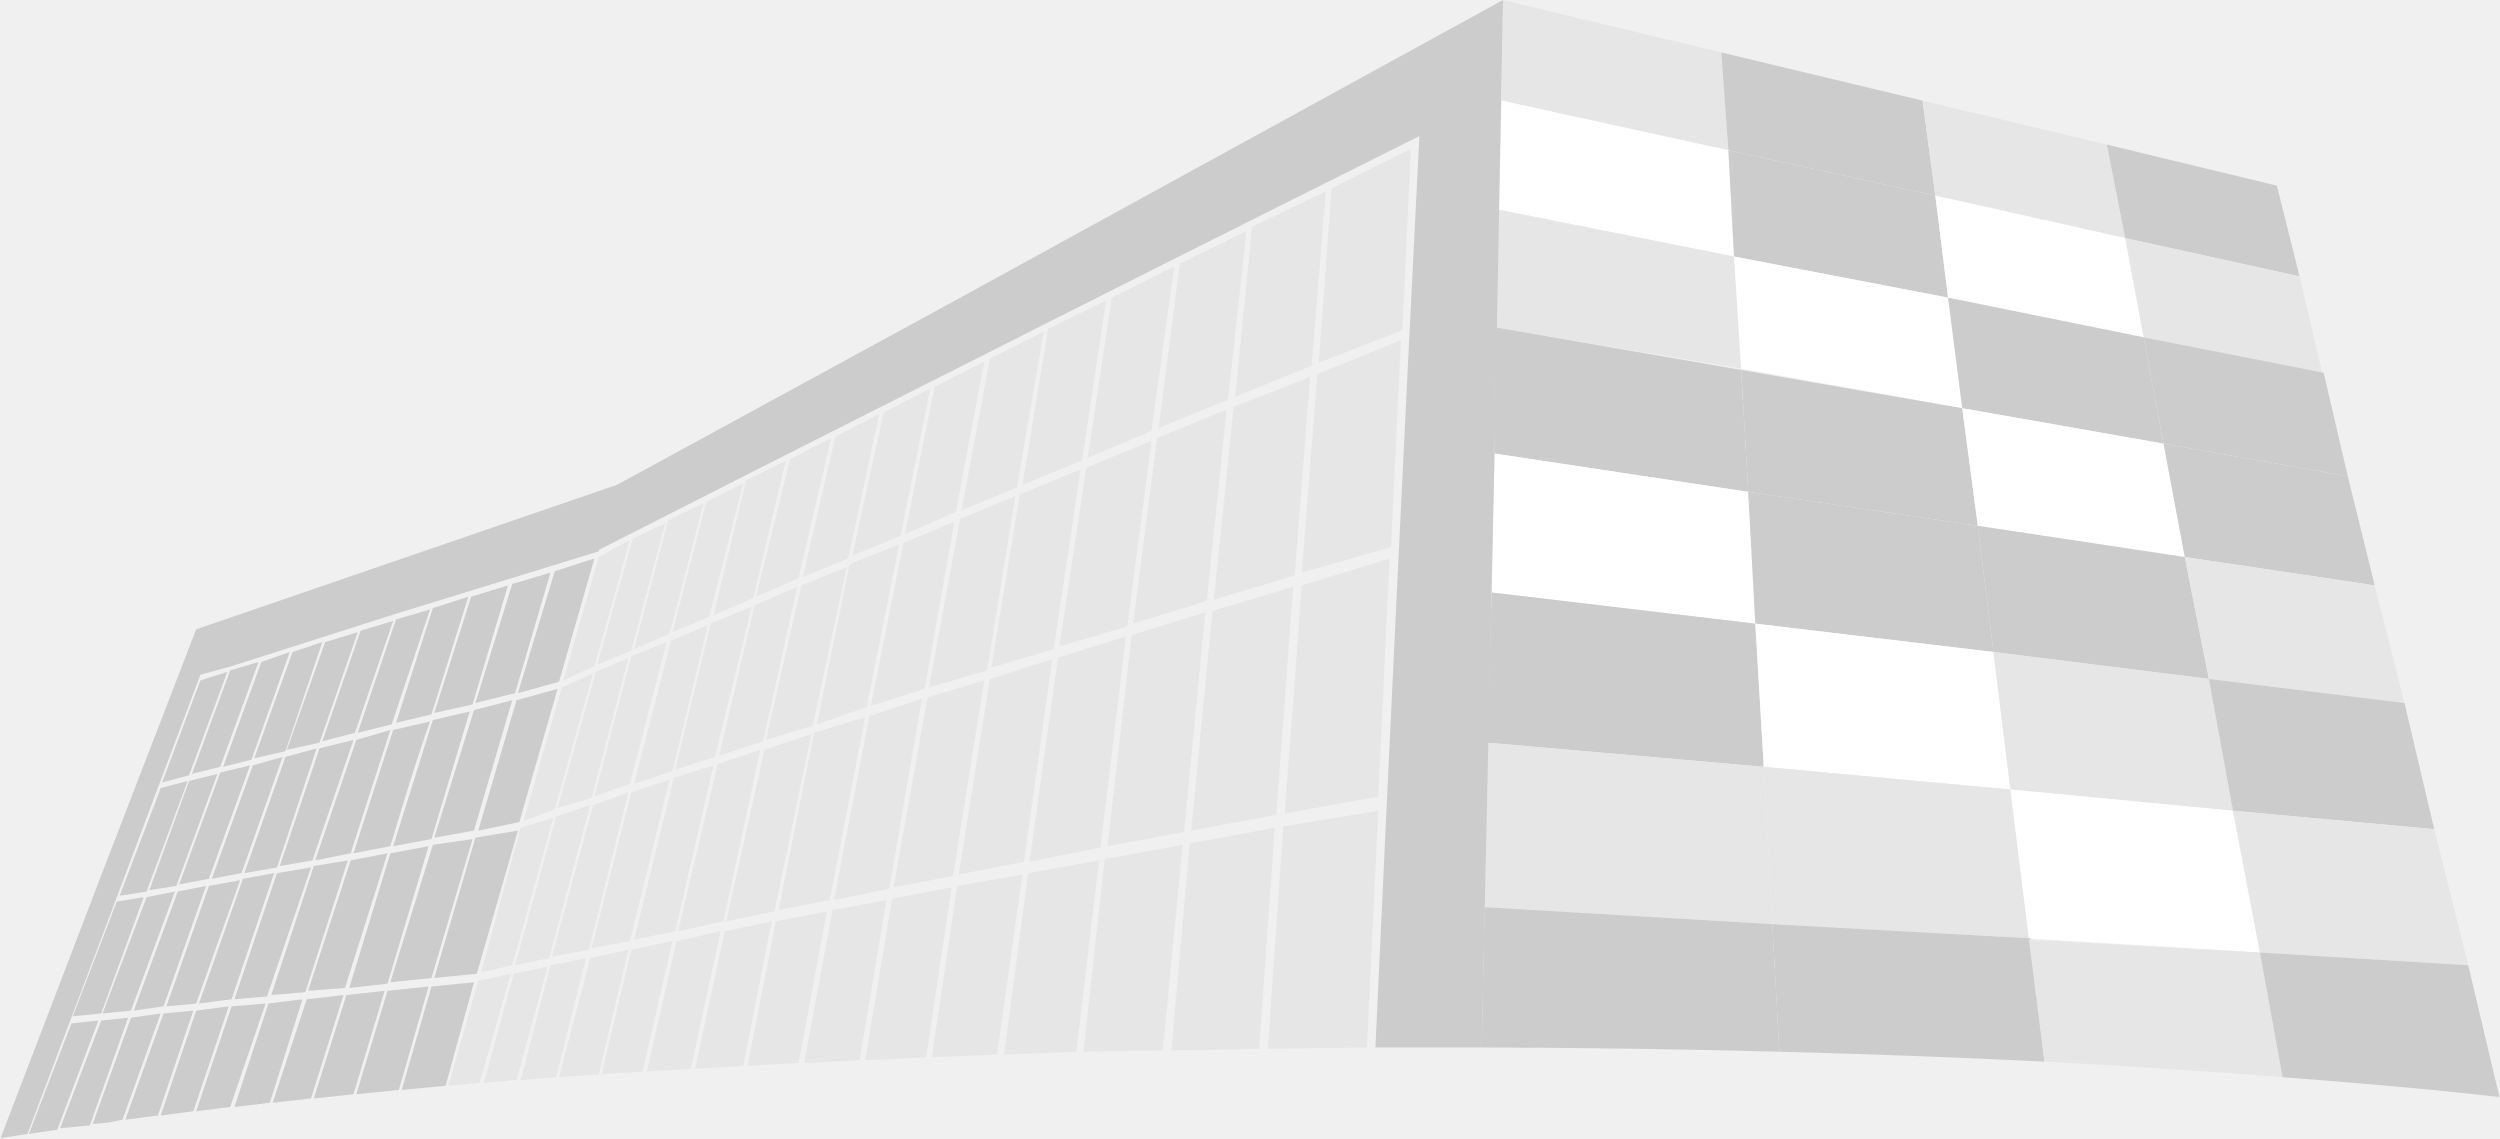
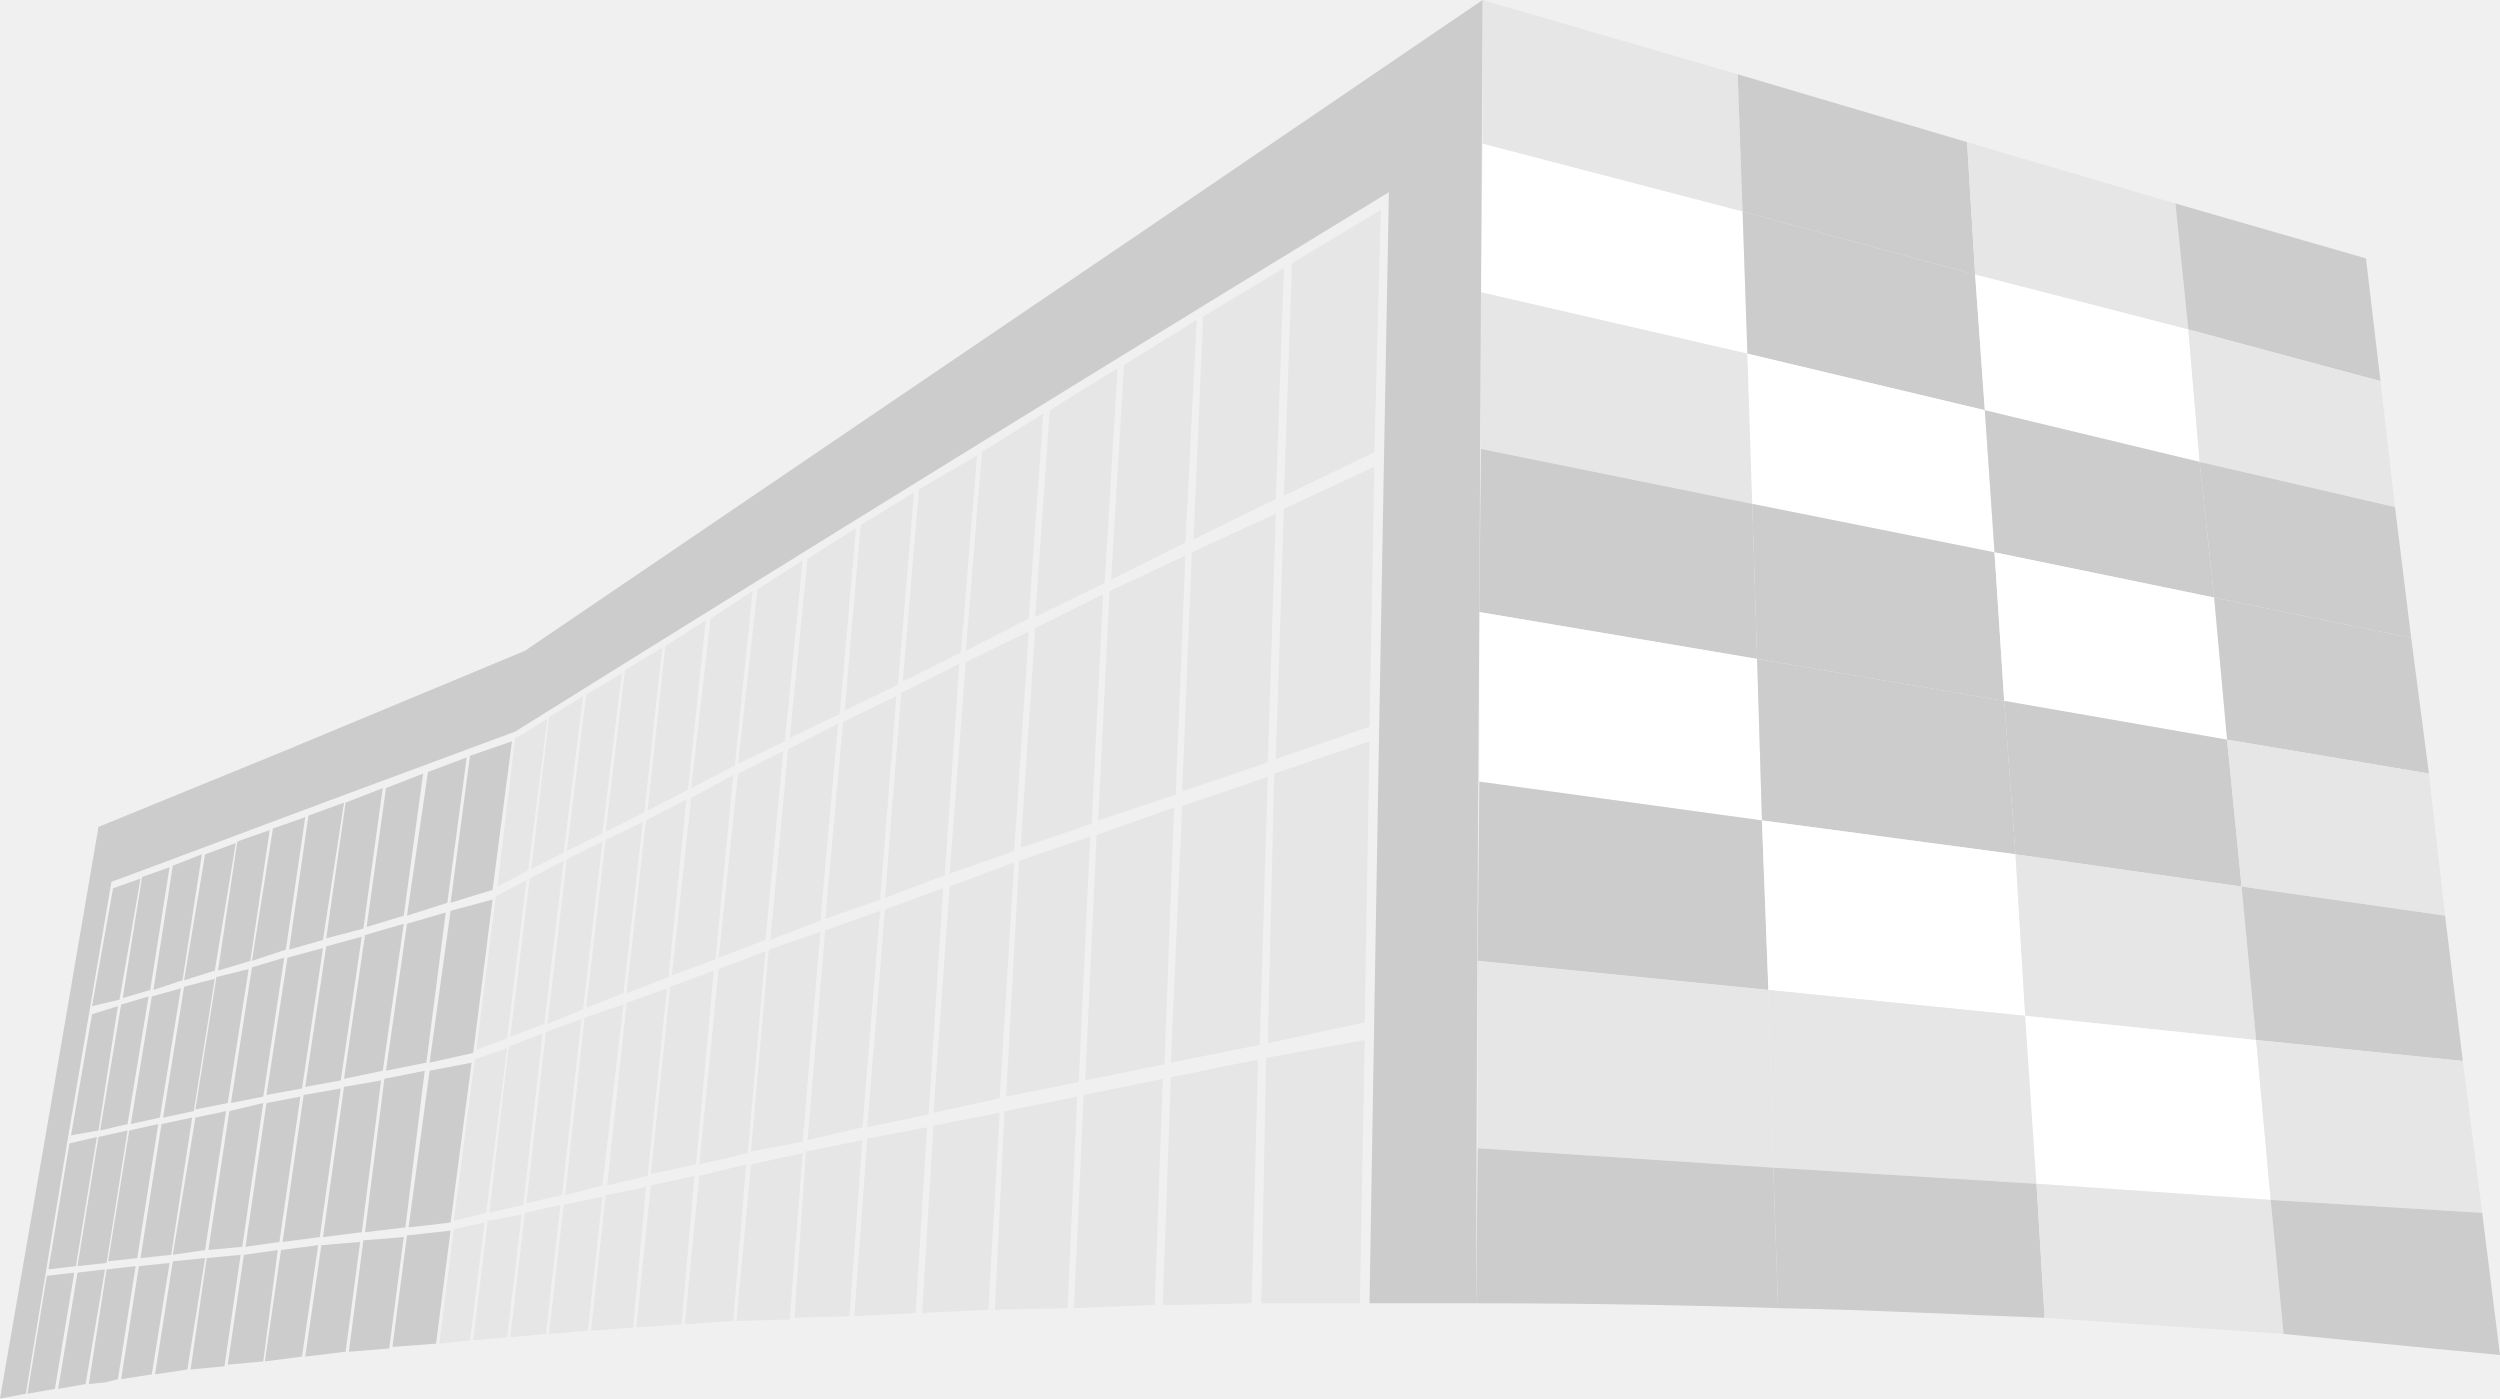
- <svg xmlns="http://www.w3.org/2000/svg" xml:space="preserve" width="2135" height="972" style="shape-rendering:geometricPrecision;text-rendering:geometricPrecision;image-rendering:optimizeQuality;fill-rule:evenodd;clip-rule:evenodd" viewBox="0 0 1763 803">
+ <svg xmlns="http://www.w3.org/2000/svg" xml:space="preserve" viewBox="0 0 1548 866">
  <defs>
-     <style>.f0{fill:#fff}.f2{fill:#ccc}.f1{fill:#e6e6e6}</style>
+     <style>.f0{fill:#fff}.f1{fill:#ccc}.f2{fill:#e6e6e6}</style>
  </defs>
-   <g id="Layer_x0020_1">
-     <path d="m1060 0 154 37 5 69-160-35 1-71z" class="f1" />
-     <path d="m1214 37 142 34 9 67-146-32-5-69z" class="f2" />
-     <path d="m1356 71 130 31 13 66-134-30-9-67z" class="f1" />
-     <path d="m1486 102 120 29 16 64-123-27-13-66z" class="f2" />
-     <path d="m1059 71 160 35 4 75a175527 175527 0 0 0-166-33l2-77z" class="f0" />
-     <path d="m1219 106 146 32 9 72a68602 68602 0 0 0-151-29l-4-75z" class="f2" />
-     <path d="m1365 138 134 30 13 70-138-28-9-72z" class="f0" />
-     <path d="m1499 168 123 27 16 68-126-25-13-70z" class="f1" />
-     <path d="M1057 148a175527 175527 0 0 1 166 33l5 79-173-29 2-83z" class="f1" />
-     <path d="M1223 181a68602 68602 0 0 1 151 29l10 78-156-28-5-79z" class="f0" />
-     <path d="m1374 210 138 28 14 75-142-25-10-78z" class="f2" />
-     <path d="m1512 238 127 25 17 73-130-23-14-75z" class="f2" />
-     <path d="m1055 231 173 30 5 86-179-27 1-89z" class="f2" />
-     <path d="m1228 261 156 27 11 83-162-24-5-87z" class="f2" />
-     <path d="m1384 288 142 25 15 80-146-22-11-83z" class="f0" />
-     <path d="m1526 313 130 23 19 77-134-20-15-80z" class="f2" />
-     <path d="m1054 320 179 27 5 93-186-22 2-98z" class="f0" />
-     <path d="m1233 347 162 24 11 89-168-20-5-93z" class="f2" />
-     <path d="m1395 371 146 22 17 86-152-19-11-89z" class="f2" />
-     <path d="m1541 393 134 20 21 83-138-17-17-86z" class="f1" />
-     <path d="m1052 418 186 22 6 101-195-17 3-106z" class="f2" />
-     <path d="m1238 440 168 20 12 97-174-16-6-101z" class="f0" />
-     <path d="m1406 460 152 19 17 93-157-15-12-97z" class="f1" />
-     <path d="m1558 479 138 17 21 89-142-13-17-93z" class="f2" />
-     <path d="m1049 524 195 17 6 111-203-12 2-116z" class="f1" />
-     <path d="m1244 541 174 16 13 105-181-10-6-111z" class="f1" />
-     <path d="m1418 557 157 15 19 100-163-10-13-105z" class="f0" />
-     <path d="m1575 572 142 13 24 96-147-9-19-100z" class="f1" />
-     <path d="m1047 640 203 12 5 90a9019 9019 0 0 0-210-3l2-99z" class="f2" />
-     <path d="m1250 652 182 10 10 87a8049 8049 0 0 0-187-7l-5-90z" class="f2" />
-     <path d="m1432 663 162 9 16 88a6634 6634 0 0 0-168-11l-11-86z" class="f1" />
-     <path d="m1594 672 147 9 22 93a4473 4473 0 0 0-47-5 5226 5226 0 0 0-106-9l-16-88z" class="f2" />
-     <path d="m0 803 72-188 66-171 131-45 166-57 233-127L1060 0l-6 322-9 417h-75a133408 133408 0 0 1 31-643 73375 73375 0 0 0-360 181 58574 58574 0 0 0-219 111v1l-143 44-116 37-22 6-59 157-63 167-19 3z" class="f2" />
-     <g id="_1398928869520">
-       <path d="m114 552 19-5 27-73-19 6-27 72z" class="f2" />
-       <path d="m132 551-19 5-29 76 19-3 29-78z" class="f2" />
-       <path d="m162 473-27 73 20-5 27-74-20 6z" class="f2" />
-       <path d="m101 633-19 3-31 81 20-2 30-82z" class="f2" />
-       <path d="m133 551-28 77 19-3 29-79-20 5z" class="f2" />
-       <path d="m69 720-19 2-30 78 20-3 29-77z" class="f2" />
-       <path d="m103 633-31 82 20-2 31-84-20 4z" class="f2" />
-       <path d="m71 720-29 76a3450 3450 0 0 1 21-2l27-76-19 2z" class="f2" />
-       <path d="m184 467-27 74 20-5 27-76-20 7z" class="f2" />
-       <path d="m155 545-29 79 21-4 29-80-21 5z" class="f2" />
-       <path d="M125 629a58866 58866 0 0 0-31 84l21-3 30-85-20 4z" class="f2" />
-       <path d="m92 718-27 75 11-1 10-2 27-75-21 3z" class="f2" />
-       <path d="m206 460-27 75 22-5 26-77-21 7z" class="f2" />
-       <path d="m178 540-29 80 21-4 29-82-21 6z" class="f2" />
-       <path d="m147 625-30 85 21-2 31-87-22 4z" class="f2" />
-       <path d="m115 715-27 75 23-3 25-74-21 2z" class="f2" />
-       <path d="m229 453-27 76a3987 3987 0 0 1 23-5l27-78-23 7z" class="f2" />
-       <path d="m201 534-29 82 23-4 28-84-22 6z" class="f2" />
-       <path d="m171 620-31 88 23-3 30-89-22 4z" class="f2" />
-       <path d="m138 713-25 74 23-3 25-74-23 3z" class="f2" />
-       <path d="m254 445-27 78 23-6 27-79-23 7z" class="f2" />
-       <path d="m225 528-28 83 23-4 29-85-24 6z" class="f2" />
-       <path d="m195 616-30 89 23-2 31-91a5947 5947 0 0 1-24 4z" class="f2" />
-       <path d="m163 710-25 74 24-3 25-73-24 2z" class="f2" />
-       <path d="m251 522-29 85 25-5 28-87-24 7z" class="f2" />
-       <path d="m279 437-27 80 24-6 27-81-24 7z" class="f2" />
-       <path d="m221 611-30 91 24-2 30-93-24 4z" class="f2" />
-       <path d="m189 708-24 73 25-3 23-73-24 3z" class="f2" />
-       <path d="m305 429-26 81 25-6 26-83-25 8z" class="f2" />
-       <path d="m303 509-26 6-28 87 26-5c9-30 18-60 28-88z" class="f2" />
-       <path d="m332 421-26 82 27-6 25-84-26 8z" class="f2" />
-       <path d="m331 502-26 6-28 89 27-5 27-90z" class="f2" />
-       <path d="m361 412-26 84 28-7 25-85-27 8z" class="f2" />
-       <path d="m361 494-27 7-28 90 28-5 27-92z" class="f2" />
-       <path d="m364 494-27 92 29-6 27-94-29 8z" class="f2" />
-       <path d="m391 403-26 86 29-8 25-87-28 9z" class="f2" />
-       <path d="m273 602-26 5-30 92 26-2 30-95z" class="f2" />
-       <path d="m302 597-27 5-29 95 27-3 29-97z" class="f2" />
-       <path d="m333 592-28 4-30 97 29-3 29-98z" class="f2" />
-       <path d="m335 591-29 99a4882 4882 0 0 1 30-3l29-101-30 5z" class="f2" />
-       <path d="m242 702-26 3-24 73 27-3 23-73z" class="f2" />
-       <path d="m271 699-27 3-23 73 28-3 22-73z" class="f2" />
-       <path d="m302 696-29 3-22 73 30-3 21-73z" class="f2" />
-       <path d="m304 696-21 73 31-3 20-73-30 3z" class="f2" />
-     </g>
-     <g id="_1398928891728">
-       <path d="m338 764 22-77-23 5-21 74 22-2z" class="f1" />
-       <path d="m364 762 22-80-24 5-21 77 23-2z" class="f1" />
-       <path d="m392 760 21-84-25 5-21 81 25-2z" class="f1" />
-       <path d="m422 758 21-88-27 6-22 84 28-2z" class="f1" />
-       <path d="m453 756 21-92-29 6-21 88 29-2z" class="f1" />
-       <path d="m487 754 21-97-31 7-21 92 31-2z" class="f1" />
-       <path d="m524 752 20-102-33 7-21 97 34-2z" class="f1" />
-       <path d="m563 750 20-107-36 7-20 102 36-2z" class="f1" />
-       <path d="m606 748 19-113-38 7-20 108 39-2z" class="f1" />
-       <path d="m653 746 18-120-42 8-19 114 43-2z" class="f1" />
-       <path d="m703 744 18-127a8349 8349 0 0 0-46 8 35190 35190 0 0 0-18 121l46-2z" class="f1" />
-       <path d="m759 742 16-135-50 9-17 128 51-2z" class="f1" />
-       <path d="m820 741 14-145-55 10-15 136 56-1z" class="f1" />
-       <path d="m888 740 11-156-60 11-13 146h12l50-1z" class="f1" />
-       <path d="m964 739 8-167-67 11-11 157 70-1z" class="f1" />
-       <path d="m972 562 8-168-62 19-12 161 66-12z" class="f1" />
-       <path d="m981 386 7-146-59 24-11 140 63-18z" class="f1" />
-       <path d="m989 233 6-128-56 28-9 123 59-23z" class="f1" />
-       <path d="m935 135-52 25-12 120 54-22 10-123z" class="f1" />
-       <path d="m879 163-47 23-15 116a9181 9181 0 0 1 49-20l13-119z" class="f1" />
-       <path d="m828 188-44 22-17 113 45-19 16-116z" class="f1" />
-       <path d="m780 212-41 20-18 110a11648 11648 0 0 0 42-17l17-113z" class="f1" />
-       <path d="m736 234-38 19-20 107 39-16 19-110z" class="f1" />
-       <path d="m694 255-35 18-21 104a9857 9857 0 0 1 36-16l20-106z" class="f1" />
-       <path d="m656 274-33 17-22 101 34-14 21-104z" class="f1" />
-       <path d="m620 292-31 16-23 99 32-13 22-102z" class="f1" />
-       <path d="m586 309-29 15a41114 41114 0 0 0-24 97l30-13 23-99z" class="f1" />
-       <path d="m554 325-28 14-23 95 28-12 23-97z" class="f1" />
-       <path d="m524 341-26 13-24 92 26-11a58509 58509 0 0 1 24-94z" class="f1" />
-       <path d="m496 355-25 12-24 91 25-11 24-92z" class="f1" />
-       <path d="m469 369-23 11-25 89 24-10 24-90z" class="f1" />
-       <path d="m444 381-22 12-25 87 22-10 25-89z" class="f1" />
-       <path d="m396 485-27 94 22-8 27-96-22 10z" class="f1" />
-       <path d="m367 584-28 102 22-5 29-104-23 7z" class="f1" />
-       <path d="m420 474-27 96 24-7 26-99-23 10z" class="f1" />
-       <path d="m392 576-29 105 24-5 29-108-24 8z" class="f1" />
-       <path d="m445 463-26 99 25-9 26-100-25 10z" class="f1" />
-       <path d="M418 568a41223 41223 0 0 0-29 107l26-5 28-111-25 9z" class="f1" />
-       <path d="m473 452-26 101 27-9 25-103-26 11z" class="f1" />
-       <path d="m445 559-28 110 27-5 28-114-27 9z" class="f1" />
-       <path d="m501 440-25 103 28-9 26-106a9427 9427 0 0 0-29 12z" class="f1" />
-       <path d="M475 549a29022 29022 0 0 0-28 114l29-6 27-117-29 9z" class="f1" />
-       <path d="m532 427-25 106 31-10 24-109-30 13z" class="f1" />
-       <path d="m506 539-28 118 32-7 26-121-30 10z" class="f1" />
-       <path d="m565 413-25 109 33-10 24-112a8227 8227 0 0 1-32 13z" class="f1" />
-       <path d="m539 529-27 121 34-7 26-125-33 11z" class="f1" />
-       <path d="M599 398a38360 38360 0 0 0-23 113l35-12 23-115a6504 6504 0 0 0-35 14z" class="f1" />
-       <path d="M574 517a35118 35118 0 0 0-25 125l36-7 25-129-36 11z" class="f1" />
-       <path d="M637 383a39100 39100 0 0 0-23 115l38-12 21-118-36 15z" class="f1" />
-       <path d="m613 505-25 130 39-8 23-134-37 12z" class="f1" />
-       <path d="m677 366-22 119 41-12 20-123-39 16z" class="f1" />
-       <path d="m654 492-24 134 42-8 22-138-40 12z" class="f1" />
-       <path d="m719 349-20 122 44-13 19-127-43 18z" class="f1" />
-       <path d="m698 479-22 138 46-9 20-143-44 14z" class="f1" />
-       <path d="m766 330-19 126 48-14 17-131-46 19z" class="f1" />
-       <path d="m746 464-20 144 50-10 18-149-48 15z" class="f1" />
-       <path d="m816 309-17 131 52-16 14-135-49 20z" class="f1" />
-       <path d="m798 448-17 149 54-10 15-155a22561 22561 0 0 0-52 16z" class="f1" />
-       <path d="m870 287-14 136 57-17 11-140-54 21z" class="f1" />
-       <path d="m855 431-15 155 60-11 12-161-57 17z" class="f1" />
-     </g>
+   <g id="_1398928510976">
+     <path d="m918 0 158 46 3 85-161-42V0z" class="f2" />
+     <path d="m1076 46 142 42 5 82-144-39-3-85z" class="f1" />
+     <path d="m1218 88 129 38 8 78-132-34-5-82z" class="f2" />
+     <path d="m1347 126 118 34 9 76-119-32-8-78z" class="f1" />
+     <path d="m918 89 161 42 3 88-165-38 1-92z" class="f0" />
+     <path d="m1079 131 144 39 6 84-147-35-3-88z" class="f1" />
+     <path d="m1223 170 132 34 7 82-133-32-6-84z" class="f0" />
+     <path d="m1355 204 119 32 9 78-121-28-7-82z" class="f2" />
+     <path d="m917 181 165 38 3 93-168-34v-97z" class="f2" />
+     <path d="m1082 219 147 35 6 88-150-30-3-93z" class="f0" />
+     <path d="m1229 254 133 32 9 84-136-28-6-88z" class="f1" />
+     <path d="m1362 286 121 28 10 81-122-25-9-84z" class="f1" />
+     <path d="m917 278 168 34 3 96-172-29 1-101z" class="f1" />
+     <path d="m1085 312 150 30 6 92-153-26-3-96z" class="f1" />
+     <path d="m1235 342 136 28 8 88-138-24-6-92z" class="f0" />
+     <path d="m1371 370 122 25 11 84-125-21-8-88z" class="f1" />
+     <path d="m916 379 172 29 3 100-175-24V379z" class="f0" />
+     <path d="m1088 408 153 26 7 95-157-21-3-100z" class="f1" />
+     <path d="m1241 434 138 24 9 91-140-20-7-95z" class="f1" />
+     <path d="m1379 458 125 21 10 88-126-18-9-91z" class="f2" />
+     <path d="m916 484 175 24 4 105-180-18 1-111z" class="f1" />
+     <path d="m1091 508 157 21 6 100-159-16-4-105z" class="f0" />
+     <path d="m1248 529 140 20 9 95-143-15-6-100z" class="f2" />
+     <path d="m1388 549 126 18 11 90-128-13-9-95z" class="f1" />
+     <path d="m915 595 180 18 3 110-183-12V595z" class="f2" />
+     <path d="m1095 613 159 16 7 104-163-10-3-110z" class="f2" />
+     <path d="m1254 629 143 15 9 99-145-10-7-104z" class="f0" />
+     <path d="m1397 644 128 13 12 94-131-8-9-99z" class="f2" />
+     <path d="m915 711 183 12 3 87c-61-2-123-3-187-3l1-96z" class="f1" />
+     <path d="m1098 723 163 10 5 83c-53-2-109-5-165-6l-3-87z" class="f1" />
+     <path d="m1261 733 145 10 8 83-148-10-5-83z" class="f2" />
+     <path d="m1406 743 131 8 11 88-42-4-92-9-8-83z" class="f1" />
+     <path d="m0 866 31-179 30-175 115-47 149-62 212-144 168-114L918 0l-1 188-1 193a96519 96519 0 0 0-2 426h-66l3-181 3-176 3-168 3-163a63039 63039 0 0 0-541 334 47434 47434 0 0 0-231 86l-19 7-27 159-26 158-16 3z" class="f1" />
+     <path d="m57 623 17-4 13-75-17 6-13 73z" class="f1" />
+     <path d="m73 623-16 5-13 75 17-3 12-77z" class="f1" />
+     <path d="m88 543-12 75 17-5 12-76-17 6z" class="f1" />
+     <path d="m60 704-17 4-13 78 17-2 13-80z" class="f1" />
+     <path d="m75 622-13 78 17-4 13-79-17 5z" class="f1" />
+     <path d="m46 788-17 2-12 73 17-3 12-72z" class="f1" />
+     <path d="m61 704-13 80 18-2 13-82-18 4z" class="f1" />
+     <path d="m48 788-12 72 17-3 12-71-17 2z" class="f1" />
+     <path d="m107 536-12 77 18-6 12-78-18 7z" class="f1" />
+     <path d="m94 617-13 79 18-4 13-80-18 5z" class="f1" />
+     <path d="m80 700-13 81 18-2 13-83-18 4z" class="f1" />
+     <path d="m66 786-11 71 10-1 8-2 11-70-18 2z" class="f1" />
+     <path d="m127 529-13 78 19-6 13-79-19 7z" class="f1" />
+     <path d="m114 611-13 81 19-4 13-82-19 5z" class="f1" />
+     <path d="m100 696-13 83 19-2 13-85-19 4z" class="f1" />
+     <path d="m86 784-11 70 19-3 11-69-19 2z" class="f1" />
+     <path d="m147 521-12 80 20-6 12-81-20 7z" class="f1" />
+     <path d="m134 605-13 82 20-4 13-83-20 5z" class="f1" />
+     <path d="m121 692-14 85 20-3 13-86-19 4z" class="f1" />
+     <path d="m107 781-11 70 20-3 11-69-20 2z" class="f1" />
+     <path d="m169 513-13 82 21-7 12-82-20 7z" class="f1" />
+     <path d="m156 599-13 84 20-4 13-86-20 6z" class="f1" />
+     <path d="m142 688-13 86 21-2 13-89-21 5z" class="f1" />
+     <path d="m128 779-10 69 21-2 10-69-21 2z" class="f1" />
+     <path d="m178 593-13 85 22-4 13-87-22 6z" class="f1" />
+     <path d="m191 505-12 83 21-6 13-85-22 8z" class="f1" />
+     <path d="m165 683-13 89 21-3 13-90-21 4z" class="f1" />
+     <path d="m151 777-10 68 22-2 9-69-21 3z" class="f1" />
+     <path d="m214 497-12 84 23-6 12-87-23 9z" class="f1" />
+     <path d="m224 580-22 6-13 87 22-4 13-89z" class="f1" />
+     <path d="m239 488-12 86 23-7 12-88-23 9z" class="f1" />
+     <path d="m250 572-24 7-13 89 24-5 13-91z" class="f1" />
+     <path d="m265 478-13 89 25-8 12-90-24 9z" class="f1" />
+     <path d="m276 565-24 7-13 91 25-5 12-93z" class="f1" />
+     <path d="m279 564-13 94 27-6 12-95-26 7z" class="f1" />
+     <path d="m291 468-12 91 26-8 12-92-26 9z" class="f1" />
+     <path d="m211 674-23 4-13 91 23-3 13-92z" class="f1" />
+     <path d="m236 669-23 4-13 93 24-3 12-94z" class="f1" />
+     <path d="m263 663-25 5-12 95 25-3 12-97z" class="f1" />
+     <path d="m266 663-13 97 26-3 13-99-26 5z" class="f1" />
+     <path d="m197 771-23 3-10 69 23-3 10-69z" class="f1" />
+     <path d="m223 769-24 2-10 69 25-3 9-68z" class="f1" />
+     <path d="m250 766-25 2-9 69 25-2 9-69z" class="f1" />
+     <path d="m252 765-9 69 27-2 9-70-27 3z" class="f1" />
+     <path d="m291 830 9-73-19 4-9 71 19-2z" class="f2" />
+     <path d="m314 828 9-76-21 4-9 74 21-2z" class="f2" />
+     <path d="m338 826 9-80-22 5-9 77 22-2z" class="f2" />
+     <path d="m364 824 9-83-24 5-9 80 24-2z" class="f2" />
+     <path d="m392 822 8-87-25 5-9 84 26-2z" class="f2" />
+     <path d="m422 820 8-92-27 6-9 88 28-2z" class="f2" />
+     <path d="m454 818 8-97-29 7-9 92 30-2z" class="f2" />
+     <path d="m489 817 8-103-32 7-9 97 33-1z" class="f2" />
+     <path d="m526 815 8-109-35 7-7 103 34-1z" class="f2" />
+     <path d="m567 813 7-115-37 7-8 110 38-2z" class="f2" />
+     <path d="m612 811 7-122-41 8-7 116 41-2z" class="f2" />
+     <path d="m661 810 6-131-45 9-6 123 45-1z" class="f2" />
+     <path d="m715 808 5-140-49 10-6 132 50-2z" class="f2" />
+     <path d="m775 807 4-151-54 11-5 141h11l44-1z" class="f2" />
+     <path d="m842 807 3-163-61 11-3 152h61z" class="f2" />
+     <path d="m845 633 3-174-59 20-4 167 60-13z" class="f2" />
+     <path d="m848 450 3-161-56 26-5 155 58-20z" class="f2" />
+     <path d="m851 280 4-150-55 33-5 144 56-27z" class="f2" />
+     <path d="m795 166-50 30-6 138 51-25 5-143z" class="f2" />
+     <path d="m741 198-45 28-8 133 46-23 7-138z" class="f2" />
+     <path d="m692 228-42 26-9 128 43-21 8-133z" class="f2" />
+     <path d="m646 256-38 24-10 123 39-20 9-127z" class="f2" />
+     <path d="m605 282-36 21-10 119 36-18 10-122z" class="f2" />
+     <path d="m566 305-33 20-10 115 33-16 10-119z" class="f2" />
+     <path d="m530 327-30 19-11 111 31-15 10-115z" class="f2" />
+     <path d="m497 347-28 18-12 108 29-14 11-112z" class="f2" />
+     <path d="m466 366-26 17-12 105 27-14 11-108z" class="f2" />
+     <path d="m437 384-25 16-11 102 25-13 11-105z" class="f2" />
+     <path d="m410 401-23 14-12 100 24-12 11-102z" class="f2" />
+     <path d="m385 417-22 13-12 97 22-11 12-99z" class="f2" />
+     <path d="m361 431-21 13-11 94 20-10 12-97z" class="f2" />
+     <path d="M339 445c-7 4-13 9-20 12l-11 92 19-10 12-94z" class="f2" />
+     <path d="m307 555-12 95 19-7 12-98-19 10z" class="f2" />
+     <path d="m294 656-13 100 20-5 13-102-20 7z" class="f2" />
+     <path d="m328 544-12 98 21-8 12-101-21 11z" class="f2" />
+     <path d="m315 648-12 103 21-5 12-106-21 8z" class="f2" />
+     <path d="m351 532-12 102 22-9 12-104-22 11z" class="f2" />
+     <path d="m338 639-12 106 22-5 12-109-22 8z" class="f2" />
+     <path d="m375 520-12 104 23-9 12-106-23 11z" class="f2" />
+     <path d="m362 630-12 110 23-6 13-112-24 8z" class="f2" />
+     <path d="m400 508-12 107 26-10 11-110-25 13z" class="f2" />
+     <path d="m388 621-12 113 25-6 12-116-25 9z" class="f2" />
+     <path d="m428 494-12 110 27-10 11-114-26 14z" class="f2" />
+     <path d="m415 611-12 116 28-6 11-120-27 10z" class="f2" />
+     <path d="m457 479-12 114 29-11 11-117-28 14z" class="f2" />
+     <path d="m445 600-12 121 30-7 11-125-29 11z" class="f2" />
+     <path d="m488 464-11 118 31-12 11-122-31 16z" class="f2" />
+     <path d="m476 588-11 125 32-6 11-130-32 11z" class="f2" />
+     <path d="m522 447-11 122 34-12 10-126-33 16z" class="f2" />
+     <path d="m511 576-11 130 34-8 11-134-34 12z" class="f2" />
+     <path d="m558 429-10 127 37-14 9-131-36 18z" class="f2" />
+     <path d="m548 563-11 135 38-8 9-140-36 13z" class="f2" />
+     <path d="m598 410-10 131 40-14 9-136-39 19z" class="f2" />
+     <path d="m588 549-10 140 41-9 9-146-40 15z" class="f2" />
+     <path d="m641 389-9 136 44-15 7-142-42 21z" class="f2" />
+     <path d="m631 533-8 146 45-9 7-152-44 15z" class="f2" />
+     <path d="m687 366-7 142 48-16 6-148-47 22z" class="f2" />
+     <path d="m679 517-7 152 49-10 6-159-48 17z" class="f2" />
+     <path d="m738 342-6 148 53-18 5-154-52 24z" class="f2" />
+     <path d="m732 499-7 159 55-11 5-166-53 18z" class="f2" />
  </g>
</svg>
